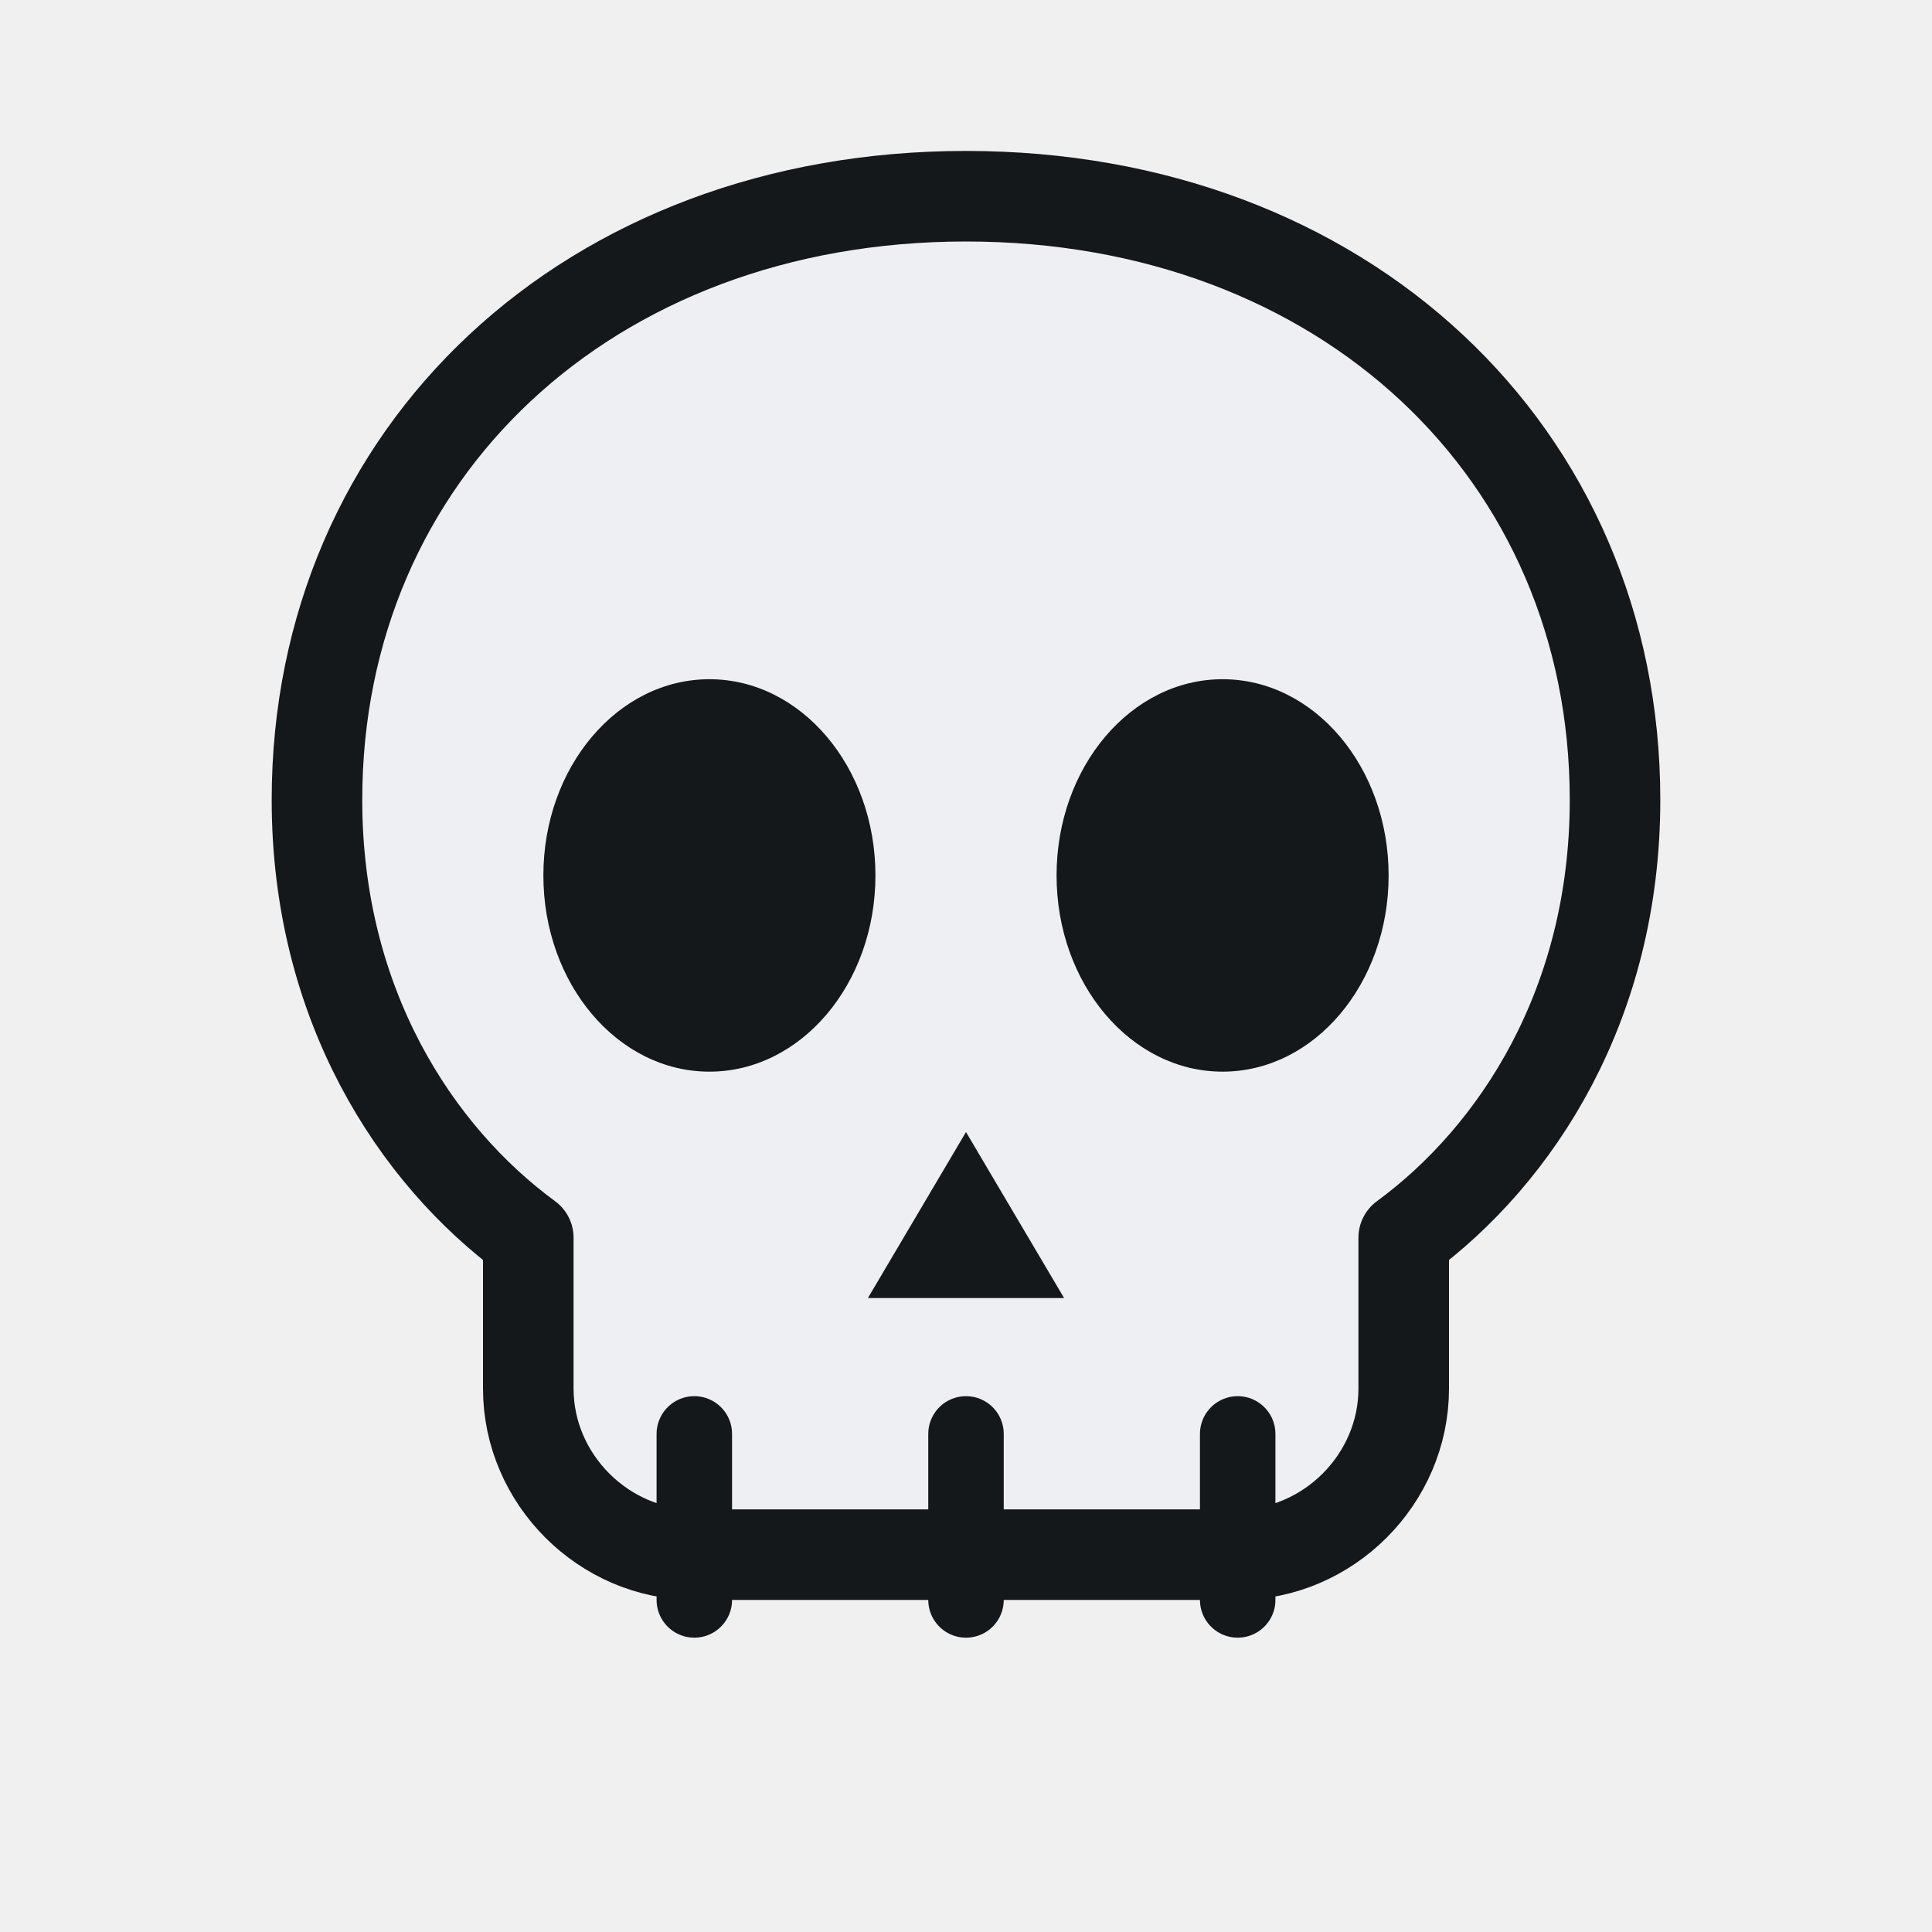
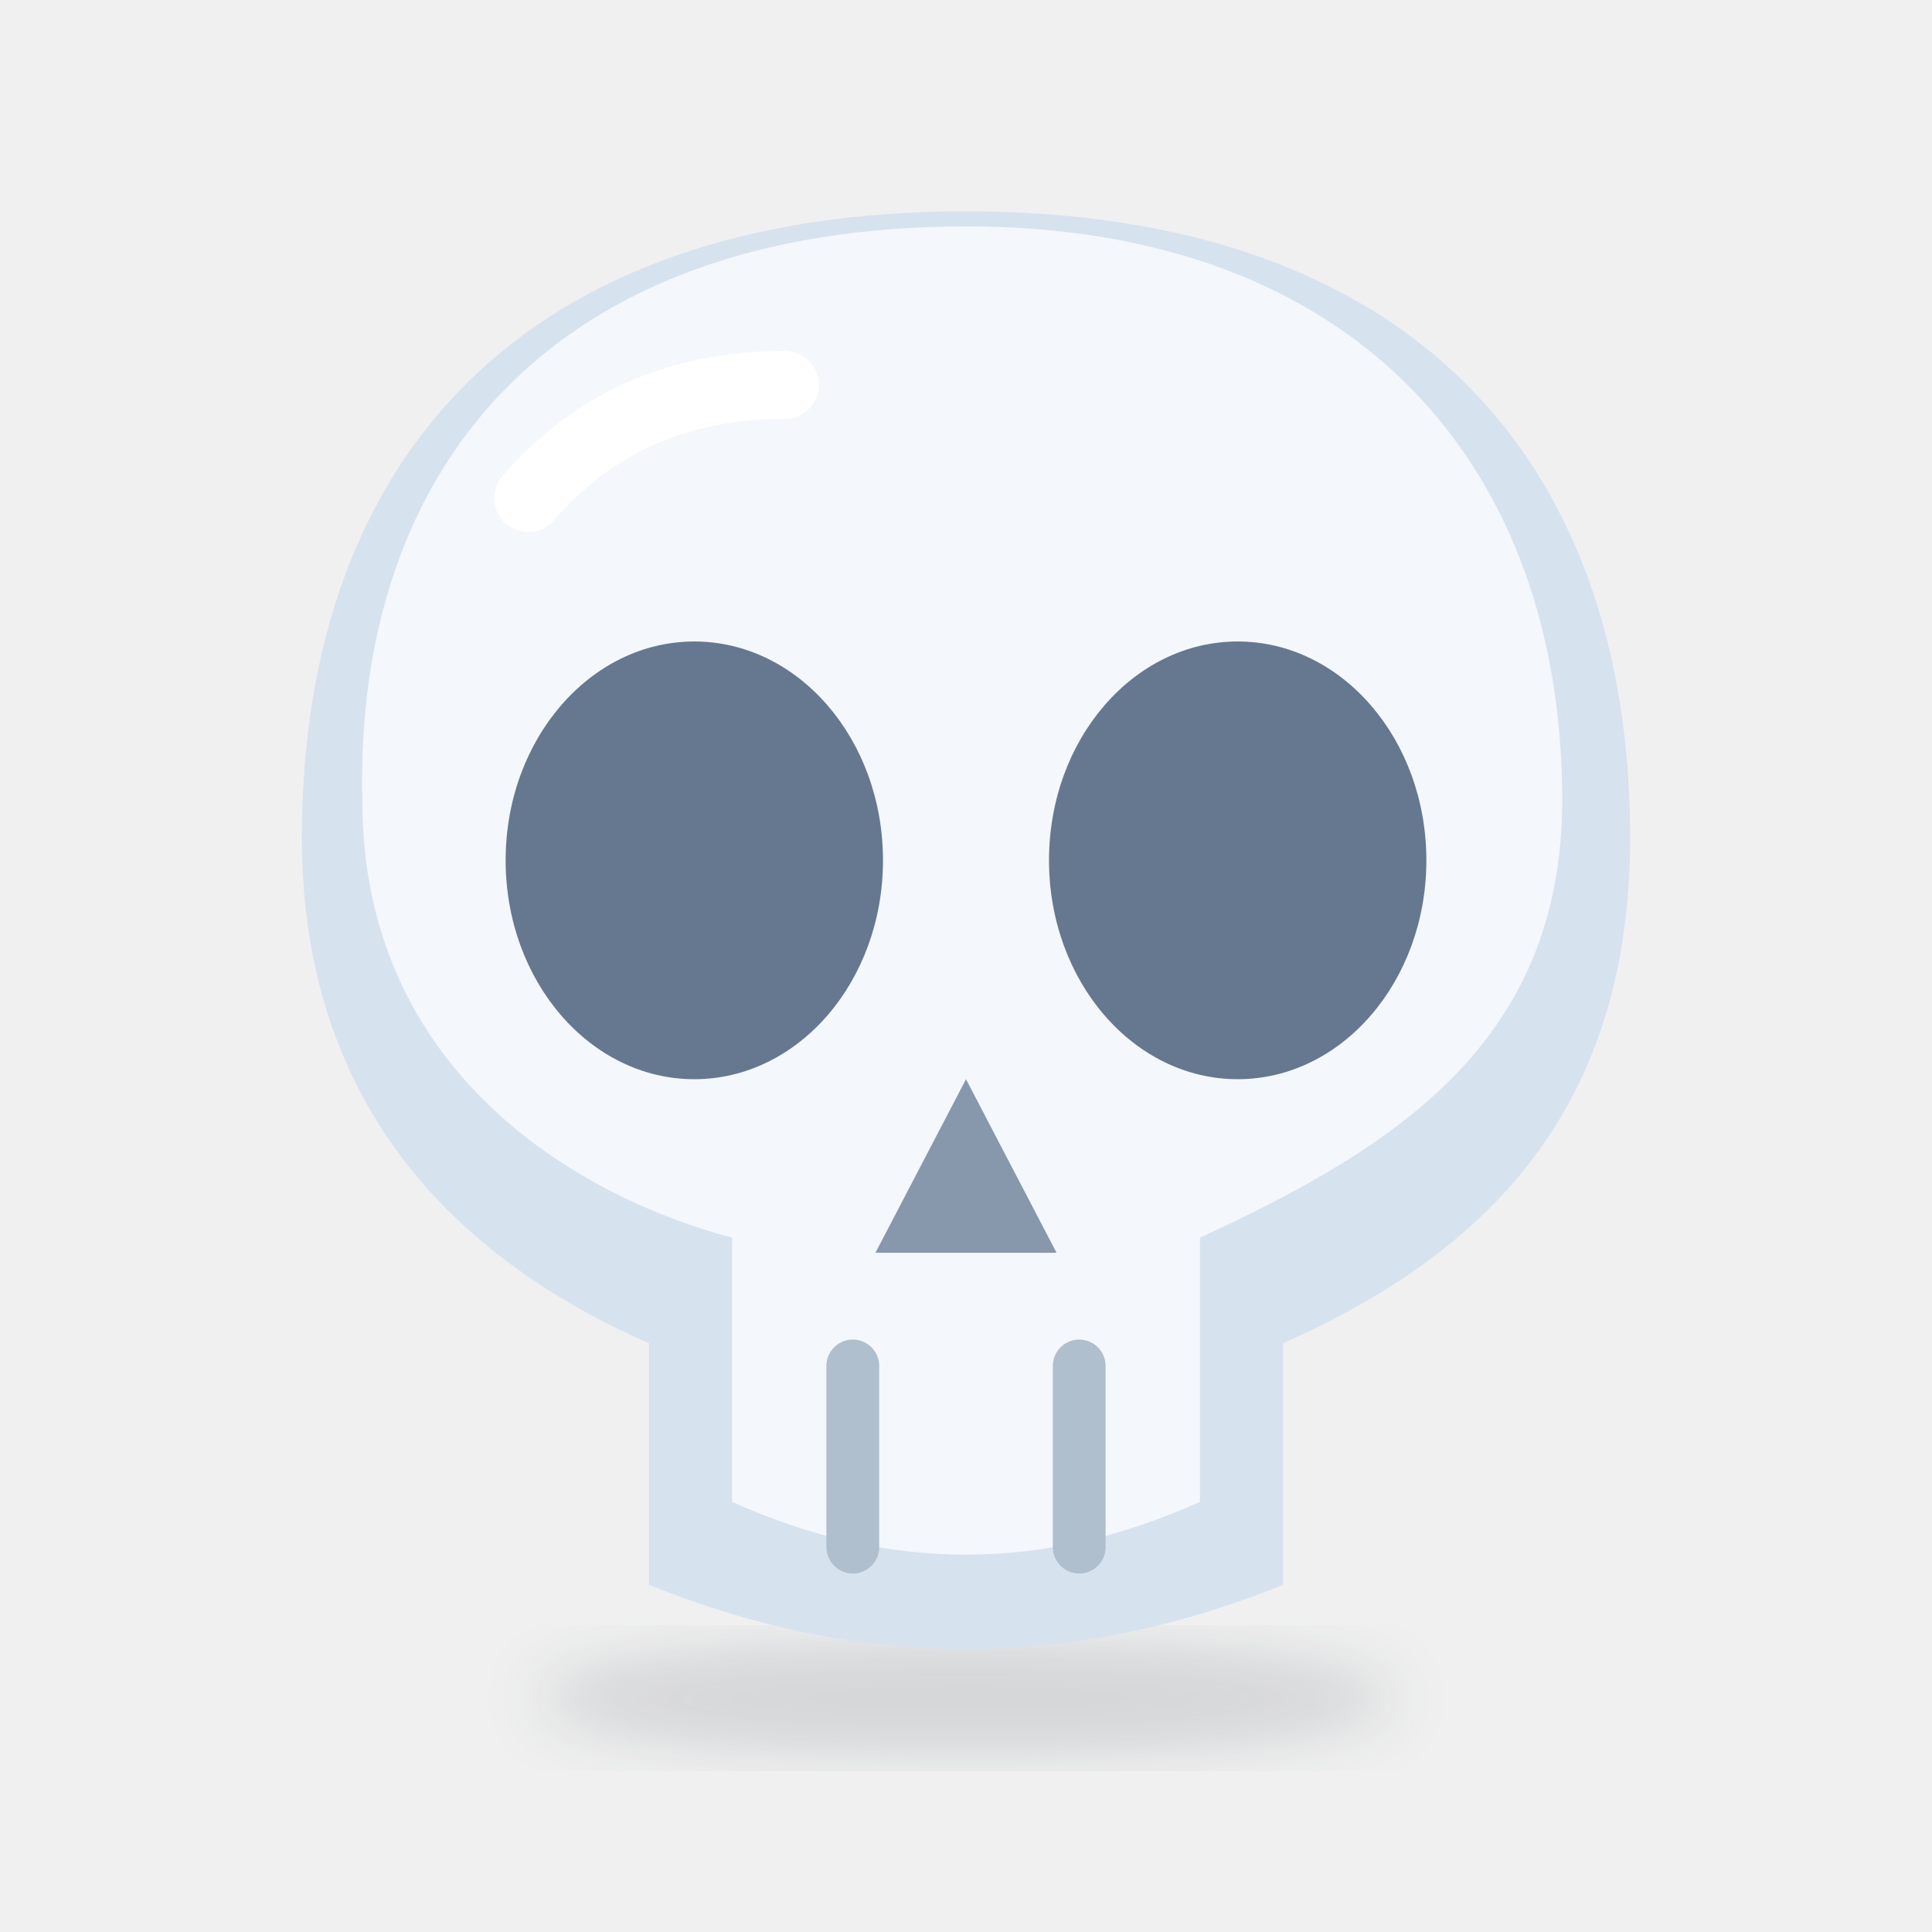
<svg xmlns="http://www.w3.org/2000/svg" viewBox="0 0 256 256">
-   <path d="M128 26c-50 0-86 34-86 80 0 27 13 47 28 58v20c0 12 10 22 22 22h72c12 0 22-10 22-22v-20c15-11 28-31 28-58 0-46-36-80-86-80z" fill="#EDEFF2" stroke="#15181B" stroke-width="12" stroke-linejoin="round" />
-   <ellipse cx="94" cy="116" rx="22" ry="26" fill="#15181B" />
-   <ellipse cx="162" cy="116" rx="22" ry="26" fill="#15181B" />
-   <path d="M128 150l-13 22h26z" fill="#15181B" />
-   <path d="M92 190v22M128 190v22M164 190v22" stroke="#15181B" stroke-width="10" stroke-linecap="round" />
+   <defs>
+     <radialGradient id="gold" cx=".32" cy=".23" r=".84">
+       <stop stop-color="#fff3a8" />
+       <stop offset=".32" stop-color="#ffdb50" />
+       <stop offset=".73" stop-color="#ffb722" />
+       <stop offset="1" stop-color="#ed8216" />
+     </radialGradient>
+     <radialGradient id="pink" cx=".32" cy=".2" r=".9">
+       <stop stop-color="#ffb4bf" />
+       <stop offset=".3" stop-color="#ff6b85" />
+       <stop offset=".72" stop-color="#ef315b" />
+       <stop offset="1" stop-color="#b91a49" />
+     </radialGradient>
+     <linearGradient id="mouth" x2="0" y2="1">
+       <stop stop-color="#633923" />
+       <stop offset="1" stop-color="#3b201b" />
+     </linearGradient>
+     <linearGradient id="blue" x2=".8" y2="1">
+       <stop stop-color="#b5f5ff" />
+       <stop offset=".46" stop-color="#57caff" />
+       <stop offset="1" stop-color="#2584ef" />
+     </linearGradient>
+     <linearGradient id="flame" x2=".6" y2="1">
+       <stop stop-color="#ffc85b" />
+       <stop offset=".45" stop-color="#ff8b3e" />
+       <stop offset="1" stop-color="#f34743" />
+     </linearGradient>
+     <linearGradient id="hand" x2=".9" y2="1">
+       <stop stop-color="#ffe7b4" />
+       <stop offset=".5" stop-color="#ffc776" />
+       <stop offset="1" stop-color="#e89542" />
+     </linearGradient>
+     <filter id="soft">
+       <feGaussianBlur stdDeviation="4" />
+     </filter>
+   </defs>
+   <ellipse cx="128" cy="225" rx="57" ry="8" fill="#1e2534" opacity=".13" filter="url(#soft)" />
+   <path d="M128 28C69 28 40 61 40 111C40 147 61 167 86 178L86 210Q128 227 170 210L170 178C197 166 216 147 216 111C216 61 187 28 128 28Z" fill="#d7e2ef" />
+   <path d="M128 30C73 30 47 62 48 106C48 143 78 159 97 164L97 199Q128 213 159 199L159 164C185 152 207 138 207 106C207 62 180 30 128 30Z" fill="#f4f7fc" />
+   <ellipse cx="92" cy="114" rx="25" ry="29" fill="#65788f" />
+   <ellipse cx="164" cy="114" rx="25" ry="29" fill="#65788f" />
+   <path d="M128 143l-12 23h24Z" fill="#8798ad" />
+   <path d="M113 181v24M143 181v24" stroke="#b0bfce" stroke-width="7" stroke-linecap="round" />
+   <path d="M70 66q13-15 34-15" stroke="white" stroke-width="9" stroke-linecap="round" fill="none" />
</svg>
